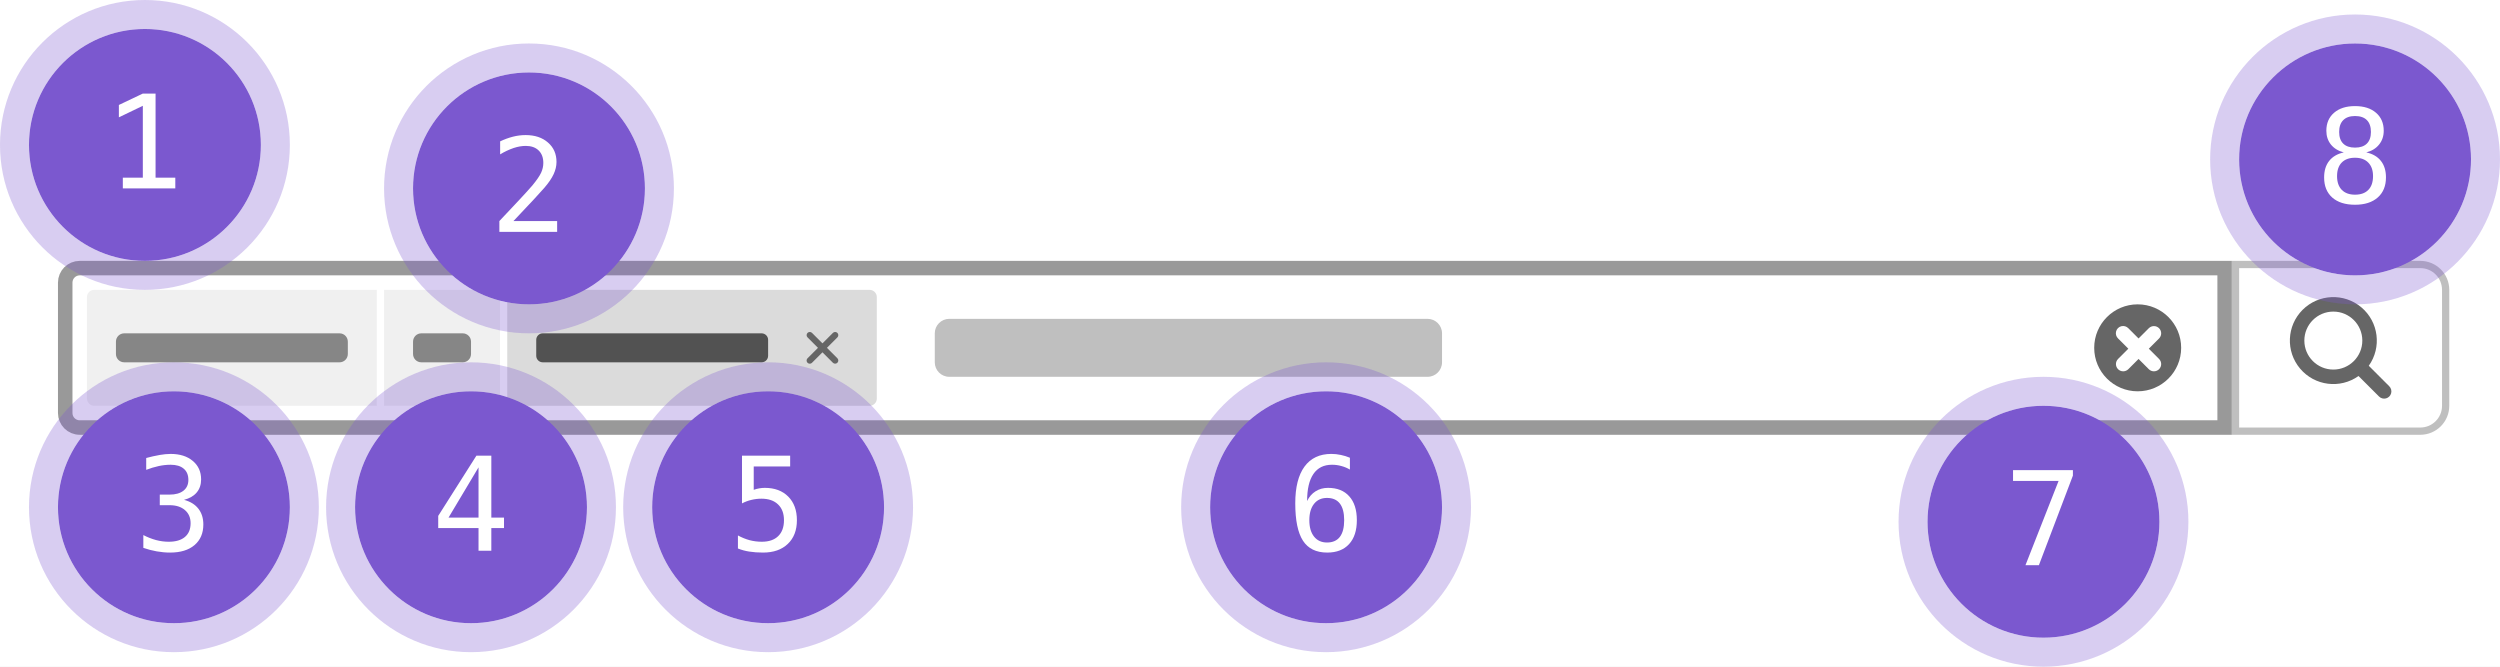
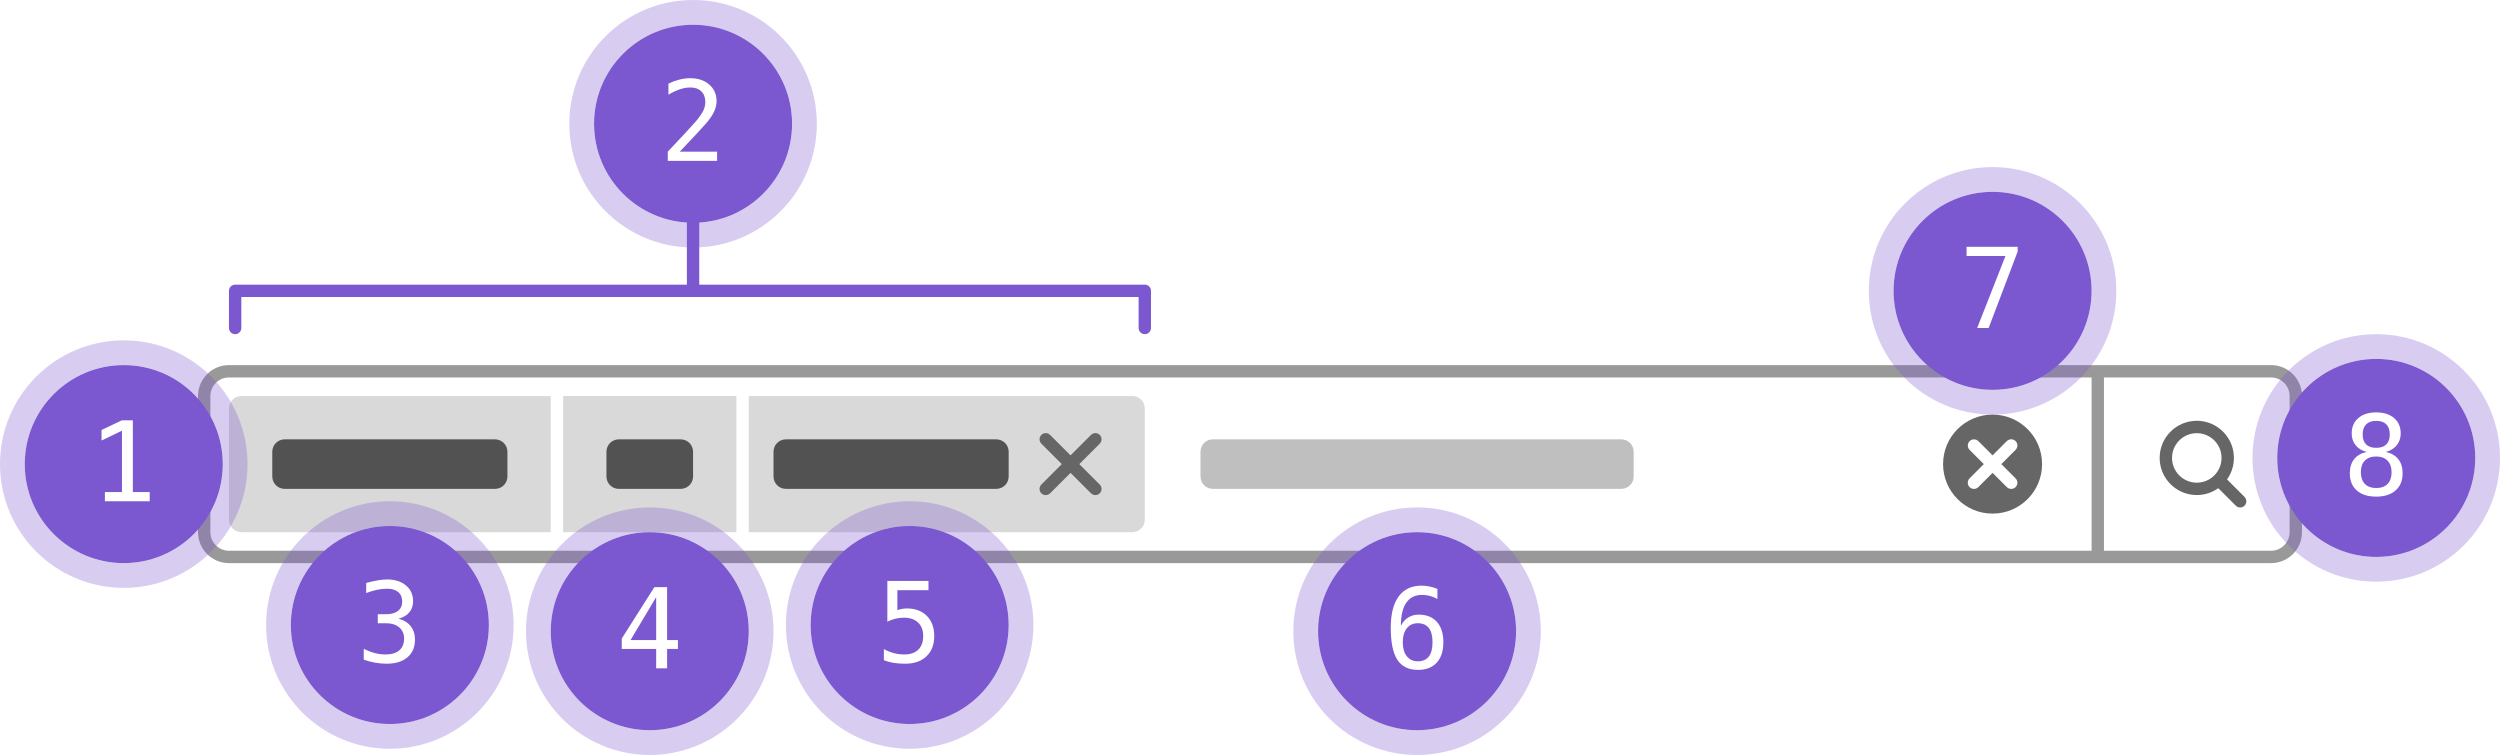
- <svg xmlns="http://www.w3.org/2000/svg" fill="none" height="92" width="345">
-   <path d="m0 0h345v92h-345z" fill="#fff" />
-   <path d="m11 37h296v22h-296a2 2 0 0 1 -2-2v-18a2 2 0 0 1 2-2z" fill="#fff" stroke="#999" stroke-width="2" />
-   <circle cx="295" cy="48" fill="#666" r="6" />
-   <path d="m297.95 45.293a1 1 0 0 0 -1.414 0l-1.415 1.414-1.414-1.414a1 1 0 1 0 -1.414 1.414l1.414 1.414-1.414 1.414a1 1 0 1 0 1.414 1.415l1.414-1.415 1.415 1.415a1 1 0 1 0 1.414-1.415l-1.414-1.414 1.414-1.414a1 1 0 0 0 0-1.414z" fill="#fff" />
-   <rect fill="#bfbfbf" height="8" rx="2" width="70" x="129" y="44" />
-   <path d="m70 40h50a1 1 0 0 1 1 1v14a1 1 0 0 1 -1 1h-50z" fill="#dbdbdb" />
-   <rect fill="#525252" height="4" rx=".9" width="32" x="74" y="46" />
-   <path d="m114.941 45.94a.437.437 0 1 1 .618.62l-1.44 1.44 1.44 1.44a.437.437 0 0 1 -.618.62l-1.441-1.441-1.441 1.44a.437.437 0 1 1 -.618-.618l1.44-1.441-1.44-1.44a.437.437 0 0 1 .618-.62l1.441 1.441 1.441-1.44z" fill="#666" />
-   <path d="m53 40h16v16h-16z" fill="#f0f0f0" />
-   <rect fill="#868686" height="4" rx="1.143" width="8" x="57" y="46" />
-   <path d="m12 41a1 1 0 0 1 1-1h39v16h-39a1 1 0 0 1 -1-1z" fill="#f0f0f0" />
-   <rect fill="#868686" height="4" rx="1.143" width="32" x="16" y="46" />
-   <path d="m308.5 36.5h25.5a3.5 3.5 0 0 1 3.5 3.5v16a3.5 3.5 0 0 1 -3.5 3.5h-25.5z" fill="#fff" />
-   <path clip-rule="evenodd" d="m325.477 51.89a6 6 0 1 1 1.414-1.414l2.816 2.817a1 1 0 1 1 -1.414 1.414l-2.816-2.816zm.523-4.89a4 4 0 1 1 -8 0 4 4 0 0 1 8 0z" fill="#666" fill-rule="evenodd" />
-   <path d="m308.5 36.5h25.5a3.5 3.5 0 0 1 3.5 3.5v16a3.5 3.5 0 0 1 -3.5 3.5h-25.5z" stroke="#bfbfbf" />
-   <circle cx="20" cy="20" fill="#7b58cf" r="16" />
-   <circle cx="20" cy="20" r="18" stroke="#7b58cf" stroke-opacity=".3" stroke-width="4" />
-   <path d="m16.95 24.515h2.76v-9.915l-3.305 1.59v-1.705l3.287-1.564h1.776v11.593h2.724v1.486h-7.242z" fill="#fff" />
-   <circle cx="73" cy="26" fill="#7b58cf" r="16" />
-   <circle cx="73" cy="26" r="18" stroke="#7b58cf" stroke-opacity=".3" stroke-width="4" />
-   <path d="m70.856 30.506h6.029v1.494h-7.972v-1.494a363.318 363.318 0 0 0 2.874-3.059 73.424 73.424 0 0 0 1.696-1.872c.586-.715.982-1.292 1.187-1.731.205-.446.308-.9.308-1.363 0-.732-.217-1.306-.65-1.722-.429-.416-1.017-.624-1.767-.624-.534 0-1.093.096-1.68.29a9.421 9.421 0 0 0 -1.862.879v-1.794a9.622 9.622 0 0 1 1.775-.65 7.12 7.12 0 0 1 1.731-.22c1.284 0 2.315.342 3.094 1.028.785.68 1.178 1.573 1.178 2.68 0 .563-.132 1.126-.396 1.688-.257.563-.68 1.184-1.265 1.863-.328.381-.806.909-1.433 1.582-.621.674-1.57 1.682-2.847 3.024z" fill="#fff" />
-   <circle cx="24" cy="70" fill="#7b58cf" r="16" />
-   <circle cx="24" cy="70" r="18" stroke="#7b58cf" stroke-opacity=".3" stroke-width="4" />
-   <path d="m25.398 68.978c.86.228 1.52.635 1.977 1.221.457.58.686 1.307.686 2.18 0 1.207-.408 2.156-1.222 2.848-.809.685-1.93 1.028-3.366 1.028-.604 0-1.22-.056-1.846-.167a11.884 11.884 0 0 1 -1.846-.483v-1.767a8.55 8.55 0 0 0 1.767.694 6.79 6.79 0 0 0 1.731.229c.973 0 1.72-.22 2.241-.66.522-.439.783-1.072.783-1.898 0-.762-.261-1.365-.783-1.81-.521-.452-1.227-.677-2.118-.677h-1.352v-1.46h1.353c.815 0 1.45-.178 1.908-.535.457-.358.685-.856.685-1.494 0-.674-.214-1.19-.642-1.547-.421-.364-1.025-.545-1.81-.545a7.85 7.85 0 0 0 -1.617.175 11.47 11.47 0 0 0 -1.75.528v-1.635a21.833 21.833 0 0 1 1.89-.422 9.018 9.018 0 0 1 1.477-.14c1.277 0 2.297.322 3.059.966.767.64 1.15 1.489 1.15 2.55 0 .72-.201 1.32-.605 1.801-.399.48-.982.82-1.75 1.02z" fill="#fff" />
-   <circle cx="65" cy="70" fill="#7b58cf" r="16" />
-   <circle cx="65" cy="70" r="18" stroke="#7b58cf" stroke-opacity=".3" stroke-width="4" />
-   <path d="m66.037 64.495-4.14 6.935h4.14zm-.29-1.617h2.057v8.552h1.749v1.441h-1.75v3.129h-1.766v-3.129h-5.563v-1.679z" fill="#fff" />
-   <circle cx="106" cy="70" fill="#7b58cf" r="16" />
-   <circle cx="106" cy="70" r="18" stroke="#7b58cf" stroke-opacity=".3" stroke-width="4" />
-   <path d="m102.396 62.878h6.645v1.494h-5.027v3.226c.252-.094.504-.162.756-.203a4.3 4.3 0 0 1 .773-.07c1.359 0 2.437.402 3.234 1.204.797.803 1.196 1.89 1.196 3.261 0 1.383-.419 2.473-1.257 3.27-.832.796-1.972 1.195-3.419 1.195-.697 0-1.336-.047-1.916-.14a7.083 7.083 0 0 1 -1.547-.423v-1.801a7.457 7.457 0 0 0 1.626.659 6.66 6.66 0 0 0 1.67.21c.978 0 1.731-.257 2.259-.773.533-.515.799-1.248.799-2.197 0-.938-.275-1.667-.826-2.188-.545-.522-1.306-.783-2.285-.783-.474 0-.937.056-1.389.167a5.386 5.386 0 0 0 -1.292.484z" fill="#fff" />
-   <circle cx="183" cy="70" fill="#7b58cf" r="16" />
-   <circle cx="183" cy="70" r="18" stroke="#7b58cf" stroke-opacity=".3" stroke-width="4" />
-   <path d="m186.287 63.168v1.635a4.73 4.73 0 0 0 -1.178-.492 4.773 4.773 0 0 0 -1.3-.176c-1.125 0-1.978.425-2.558 1.274-.58.844-.87 2.089-.87 3.735.281-.585.671-1.034 1.169-1.344.498-.317 1.069-.475 1.714-.475 1.265 0 2.244.39 2.935 1.17.697.773 1.046 1.871 1.046 3.295 0 1.418-.357 2.517-1.072 3.296-.715.78-1.72 1.169-3.015 1.169-1.523 0-2.639-.545-3.348-1.635-.709-1.096-1.064-2.818-1.064-5.168 0-2.215.425-3.902 1.275-5.062.855-1.166 2.091-1.75 3.708-1.75.434 0 .868.047 1.301.141.434.088.853.217 1.257.387zm-3.164 5.546c-.756 0-1.351.272-1.784.817-.434.545-.651 1.298-.651 2.259s.217 1.714.651 2.259c.433.545 1.028.817 1.784.817.785 0 1.377-.258 1.775-.773.399-.522.598-1.29.598-2.303 0-1.02-.199-1.787-.598-2.303-.398-.515-.99-.773-1.775-.773z" fill="#fff" />
-   <circle cx="282" cy="72" fill="#7b58cf" r="16" />
-   <circle cx="282" cy="72" r="18" stroke="#7b58cf" stroke-opacity=".3" stroke-width="4" />
-   <path d="m277.799 64.878h8.262v.756l-4.694 12.366h-1.854l4.57-11.628h-6.284z" fill="#fff" />
-   <circle cx="325" cy="22" fill="#7b58cf" r="16" />
-   <circle cx="325" cy="22" r="18" stroke="#7b58cf" stroke-opacity=".3" stroke-width="4" />
-   <path d="m324.991 21.769c-.791 0-1.403.222-1.837.668-.427.439-.641 1.063-.641 1.872 0 .808.216 1.438.65 1.89.44.445 1.049.667 1.828.667.797 0 1.409-.22 1.837-.659.434-.445.651-1.078.651-1.898 0-.803-.22-1.427-.66-1.873-.433-.445-1.043-.667-1.828-.667zm-1.547-.739c-.756-.193-1.347-.553-1.775-1.08-.422-.528-.633-1.164-.633-1.908 0-1.043.355-1.87 1.064-2.479.709-.615 1.672-.922 2.891-.922 1.225 0 2.192.307 2.901.922.709.61 1.063 1.436 1.063 2.479 0 .744-.214 1.38-.642 1.907-.421.528-1.01.888-1.766 1.081.879.194 1.55.583 2.013 1.17.468.585.703 1.344.703 2.276 0 1.183-.378 2.109-1.134 2.777s-1.802 1.002-3.138 1.002-2.382-.331-3.137-.993c-.75-.668-1.125-1.591-1.125-2.769 0-.937.231-1.7.694-2.285.469-.592 1.142-.984 2.021-1.178zm-.641-2.821c0 .703.187 1.24.562 1.608.375.37.917.554 1.626.554.715 0 1.26-.184 1.635-.554.375-.369.562-.905.562-1.608 0-.715-.187-1.26-.562-1.635-.369-.375-.914-.562-1.635-.562-.709 0-1.251.19-1.626.571-.375.375-.562.917-.562 1.626z" fill="#fff" />
+ <svg xmlns="http://www.w3.org/2000/svg" width="404" height="122" fill="none">
+   <g clip-path="url(#a)">
+     <path fill="#fff" d="M0 0h404v122H0z" />
+     <rect x="33" y="60" width="338" height="30" rx="4" fill="#fff" stroke="#999" stroke-width="2" />
+     <path fill-rule="evenodd" clip-rule="evenodd" d="M358.477 78.89a6 6 0 1 1 1.414-1.414l2.816 2.817a1 1 0 1 1-1.414 1.414l-2.816-2.816ZM359 74a4 4 0 1 1-8 0 4 4 0 0 1 8 0Z" fill="#666" />
+     <path d="M339 60v30" stroke="#999" stroke-width="2" />
+     <g clip-path="url(#b)">
+       <path fill-rule="evenodd" clip-rule="evenodd" d="M322 83a8 8 0 1 0 0-16 8 8 0 0 0 0 16Zm-3.707-11.707a1 1 0 0 1 1.414 0L322 73.586l2.293-2.293a1 1 0 1 1 1.414 1.414L323.414 75l2.293 2.293a1 1 0 1 1-1.414 1.414L322 76.414l-2.293 2.293a1 1 0 1 1-1.414-1.414L320.586 75l-2.293-2.293a1 1 0 0 1 0-1.414Z" fill="#666" />
+     </g>
+     <rect x="194" y="71" width="70" height="8" rx="2" fill="#BFBFBF" />
+     <path d="M37 66a2 2 0 0 1 2-2h50v22H39a2 2 0 0 1-2-2V66Z" fill="#D9D9D9" />
+     <rect x="44" y="71" width="38" height="8" rx="2" fill="#525252" />
+     <path fill="#D9D9D9" d="M91 64h28v22H91z" />
+     <rect x="98" y="71" width="14" height="8" rx="2" fill="#525252" />
+     <path d="M121 64h62a2 2 0 0 1 2 2v18a2 2 0 0 1-2 2h-62V64Z" fill="#D9D9D9" />
+     <rect x="125" y="71" width="38" height="8" rx="2" fill="#525252" />
+     <path d="M176.293 70.293a1 1 0 1 1 1.414 1.414L174.414 75l3.293 3.293a1 1 0 1 1-1.414 1.414L173 76.414l-3.293 3.293a1 1 0 1 1-1.414-1.414L171.586 75l-3.293-3.293a1 1 0 1 1 1.414-1.414L173 73.586l3.293-3.293Z" fill="#666" />
+     <circle cx="20" cy="75" r="16" fill="#7B58CF" />
+     <circle cx="20" cy="75" r="18" stroke="#7B58CF" stroke-opacity=".3" stroke-width="4" />
+     <path d="M16.95 79.515h2.76V69.6l-3.305 1.59v-1.705l3.287-1.564h1.776v11.593h2.724V81H16.95v-1.485Z" fill="#fff" />
+     <circle cx="112" cy="20" r="16" fill="#7B58CF" />
+     <circle cx="112" cy="20" r="18" stroke="#7B58CF" stroke-opacity=".3" stroke-width="4" />
+     <path d="M109.855 24.506h6.03V26h-7.972v-1.494a353.699 353.699 0 0 0 2.874-3.059 72.85 72.85 0 0 0 1.696-1.872c.586-.715.982-1.292 1.187-1.731.205-.446.308-.9.308-1.363 0-.732-.217-1.306-.651-1.722-.428-.416-1.016-.624-1.766-.624-.534 0-1.093.096-1.679.29a9.412 9.412 0 0 0-1.863.879V13.51a9.607 9.607 0 0 1 1.775-.65 7.119 7.119 0 0 1 1.731-.22c1.284 0 2.315.342 3.094 1.028.785.68 1.178 1.573 1.178 2.68 0 .563-.132 1.126-.396 1.688-.257.563-.679 1.184-1.265 1.863-.328.381-.806.909-1.433 1.582-.621.674-1.57 1.682-2.848 3.024Z" fill="#fff" />
+     <path d="M112 47V33M38 53v-6h147v6" stroke="#7B58CF" stroke-width="2" stroke-linecap="round" stroke-linejoin="round" />
+     <circle cx="63" cy="101" r="16" fill="#7B58CF" />
+     <circle cx="63" cy="101" r="18" stroke="#7B58CF" stroke-opacity=".3" stroke-width="4" />
+     <path d="M64.397 99.978c.862.228 1.521.635 1.978 1.221.457.58.686 1.307.686 2.18 0 1.207-.408 2.156-1.222 2.848-.809.685-1.93 1.028-3.366 1.028-.604 0-1.22-.056-1.846-.167a11.842 11.842 0 0 1-1.846-.484v-1.766a8.56 8.56 0 0 0 1.767.694c.58.153 1.157.229 1.731.229.973 0 1.72-.22 2.241-.659.522-.44.783-1.073.783-1.899 0-.762-.261-1.365-.782-1.81-.522-.452-1.228-.677-2.119-.677H61.05v-1.46h1.353c.815 0 1.45-.178 1.908-.535.457-.358.685-.856.685-1.494 0-.674-.214-1.19-.642-1.547-.421-.364-1.025-.545-1.81-.545a7.85 7.85 0 0 0-1.617.175 11.47 11.47 0 0 0-1.75.528v-1.635a21.833 21.833 0 0 1 1.89-.422 9.018 9.018 0 0 1 1.477-.14c1.277 0 2.297.322 3.059.966.767.64 1.15 1.489 1.15 2.55 0 .72-.201 1.32-.605 1.801-.399.48-.982.82-1.75 1.02Z" fill="#fff" />
+     <circle cx="105" cy="102" r="16" fill="#7B58CF" />
+     <circle cx="105" cy="102" r="18" stroke="#7B58CF" stroke-opacity=".3" stroke-width="4" />
+     <path d="m106.037 96.495-4.14 6.935h4.14v-6.935Zm-.29-1.617h2.057v8.552h1.749v1.441h-1.749V108h-1.767v-3.129h-5.563v-1.679l5.273-8.314Z" fill="#fff" />
+     <circle cx="147" cy="101" r="16" fill="#7B58CF" />
+     <circle cx="147" cy="101" r="18" stroke="#7B58CF" stroke-opacity=".3" stroke-width="4" />
+     <path d="M143.396 93.878h6.645v1.494h-5.027v3.226a4 4 0 0 1 .756-.203 4.3 4.3 0 0 1 .773-.07c1.359 0 2.437.402 3.234 1.204.797.803 1.196 1.89 1.196 3.261 0 1.383-.419 2.473-1.257 3.27-.832.796-1.972 1.195-3.419 1.195a12.02 12.02 0 0 1-1.916-.141 7.011 7.011 0 0 1-1.547-.422v-1.801a7.481 7.481 0 0 0 1.626.659c.545.14 1.102.211 1.67.211.978 0 1.731-.258 2.259-.774.533-.515.799-1.248.799-2.197 0-.937-.275-1.667-.826-2.188-.545-.522-1.306-.783-2.285-.783-.474 0-.937.056-1.389.167a5.387 5.387 0 0 0-1.292.484v-6.592Z" fill="#fff" />
+     <circle cx="229" cy="102" r="16" fill="#7B58CF" />
+     <circle cx="229" cy="102" r="18" stroke="#7B58CF" stroke-opacity=".3" stroke-width="4" />
+     <path d="M232.287 95.168v1.635a4.73 4.73 0 0 0-1.178-.492 4.773 4.773 0 0 0-1.3-.176c-1.125 0-1.978.425-2.558 1.274-.58.844-.87 2.089-.87 3.736.281-.586.671-1.035 1.169-1.345.498-.317 1.069-.475 1.714-.475 1.265 0 2.244.39 2.935 1.169.697.774 1.046 1.872 1.046 3.296 0 1.418-.357 2.517-1.072 3.296-.715.779-1.72 1.169-3.015 1.169-1.523 0-2.639-.545-3.348-1.635-.709-1.096-1.064-2.818-1.064-5.168 0-2.215.425-3.902 1.275-5.062.855-1.166 2.091-1.75 3.708-1.75.434 0 .868.047 1.301.141.434.088.853.217 1.257.387Zm-3.164 5.546c-.756 0-1.351.272-1.784.817-.434.545-.651 1.298-.651 2.259 0 .961.217 1.714.651 2.259.433.545 1.028.817 1.784.817.785 0 1.377-.258 1.775-.773.399-.522.598-1.289.598-2.303 0-1.019-.199-1.787-.598-2.303-.398-.515-.99-.773-1.775-.773Z" fill="#fff" />
+     <circle cx="322" cy="47" r="16" fill="#7B58CF" />
+     <circle cx="322" cy="47" r="18" stroke="#7B58CF" stroke-opacity=".3" stroke-width="4" />
+     <path d="M317.799 39.878h8.262v.756L321.367 53h-1.854l4.57-11.628h-6.284v-1.494Z" fill="#fff" />
+     <circle cx="384" cy="74" r="16" fill="#7B58CF" />
+     <circle cx="384" cy="74" r="18" stroke="#7B58CF" stroke-opacity=".3" stroke-width="4" />
+     <path d="M383.991 73.769c-.791 0-1.403.222-1.837.667-.427.44-.641 1.064-.641 1.873 0 .808.216 1.438.65 1.89.44.445 1.049.667 1.828.667.797 0 1.409-.22 1.837-.659.434-.445.651-1.078.651-1.898 0-.803-.22-1.427-.66-1.873-.433-.445-1.043-.667-1.828-.667Zm-1.547-.739c-.756-.193-1.347-.553-1.775-1.08-.422-.528-.633-1.164-.633-1.908 0-1.043.355-1.87 1.064-2.478.709-.616 1.672-.923 2.891-.923 1.225 0 2.192.307 2.901.922.709.61 1.063 1.436 1.063 2.479 0 .744-.214 1.38-.642 1.907-.421.528-1.01.888-1.766 1.081.879.194 1.55.583 2.013 1.17.468.585.703 1.344.703 2.276 0 1.183-.378 2.109-1.134 2.777-.756.668-1.802 1.002-3.138 1.002-1.336 0-2.382-.331-3.137-.993-.75-.668-1.125-1.591-1.125-2.769 0-.937.231-1.7.694-2.285.469-.592 1.142-.984 2.021-1.178Zm-.641-2.821c0 .703.187 1.24.562 1.608.375.37.917.554 1.626.554.715 0 1.26-.184 1.635-.554.375-.369.562-.905.562-1.608 0-.715-.187-1.26-.562-1.635-.369-.375-.914-.562-1.635-.562-.709 0-1.251.19-1.626.571-.375.375-.562.917-.562 1.626Z" fill="#fff" />
+   </g>
+   <defs>
+     <clipPath id="a">
+       <path fill="#fff" d="M0 0h404v122H0z" />
+     </clipPath>
+     <clipPath id="b">
+       <path fill="#fff" transform="translate(314 67)" d="M0 0h16v16H0z" />
+     </clipPath>
+   </defs>
</svg>
